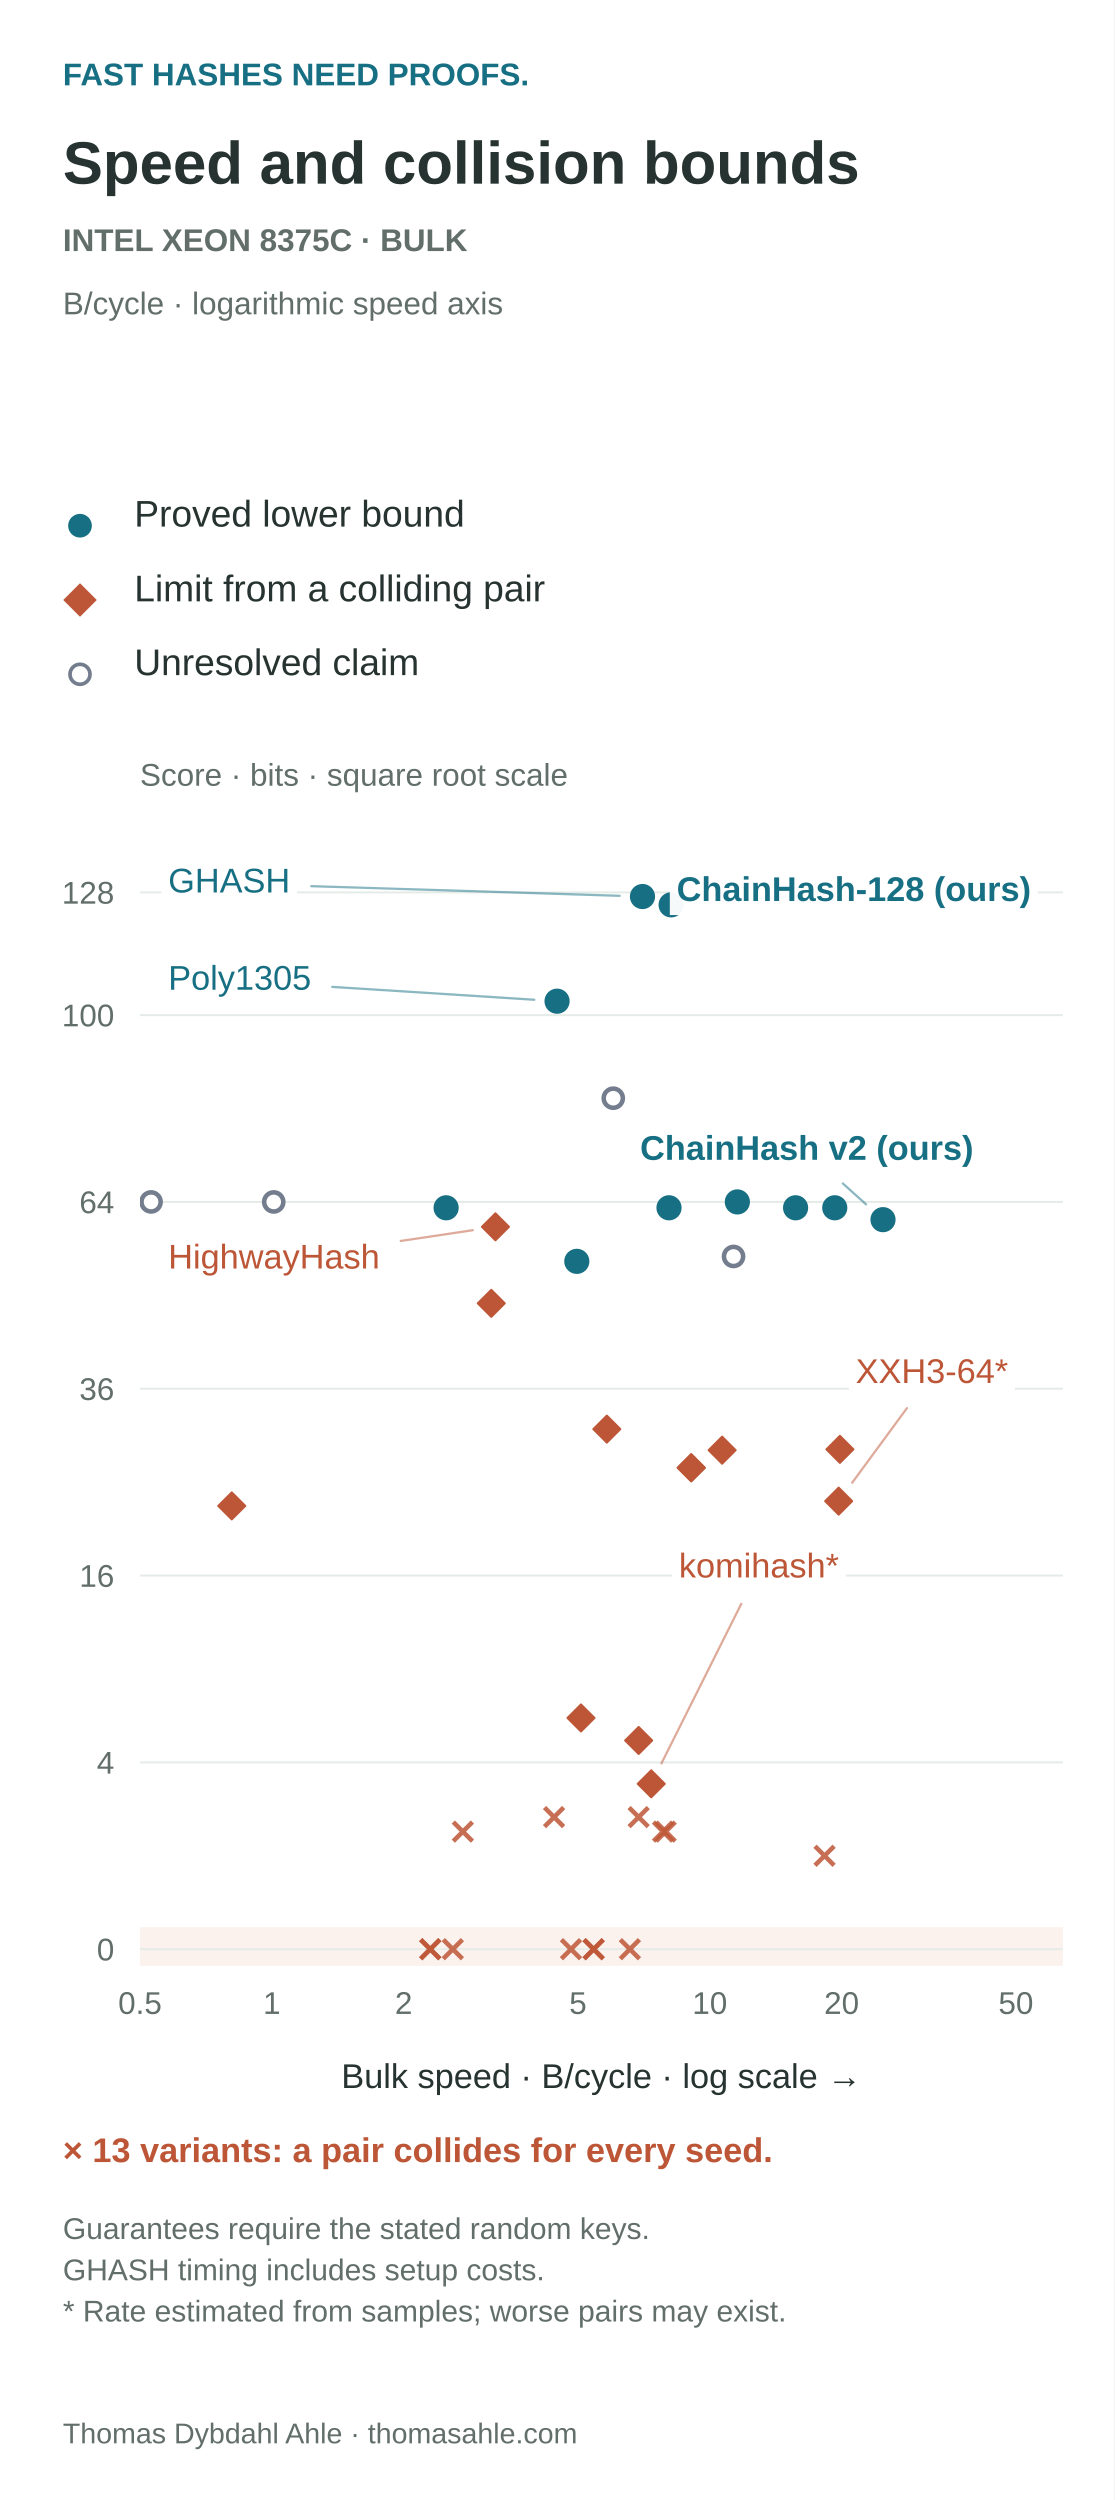
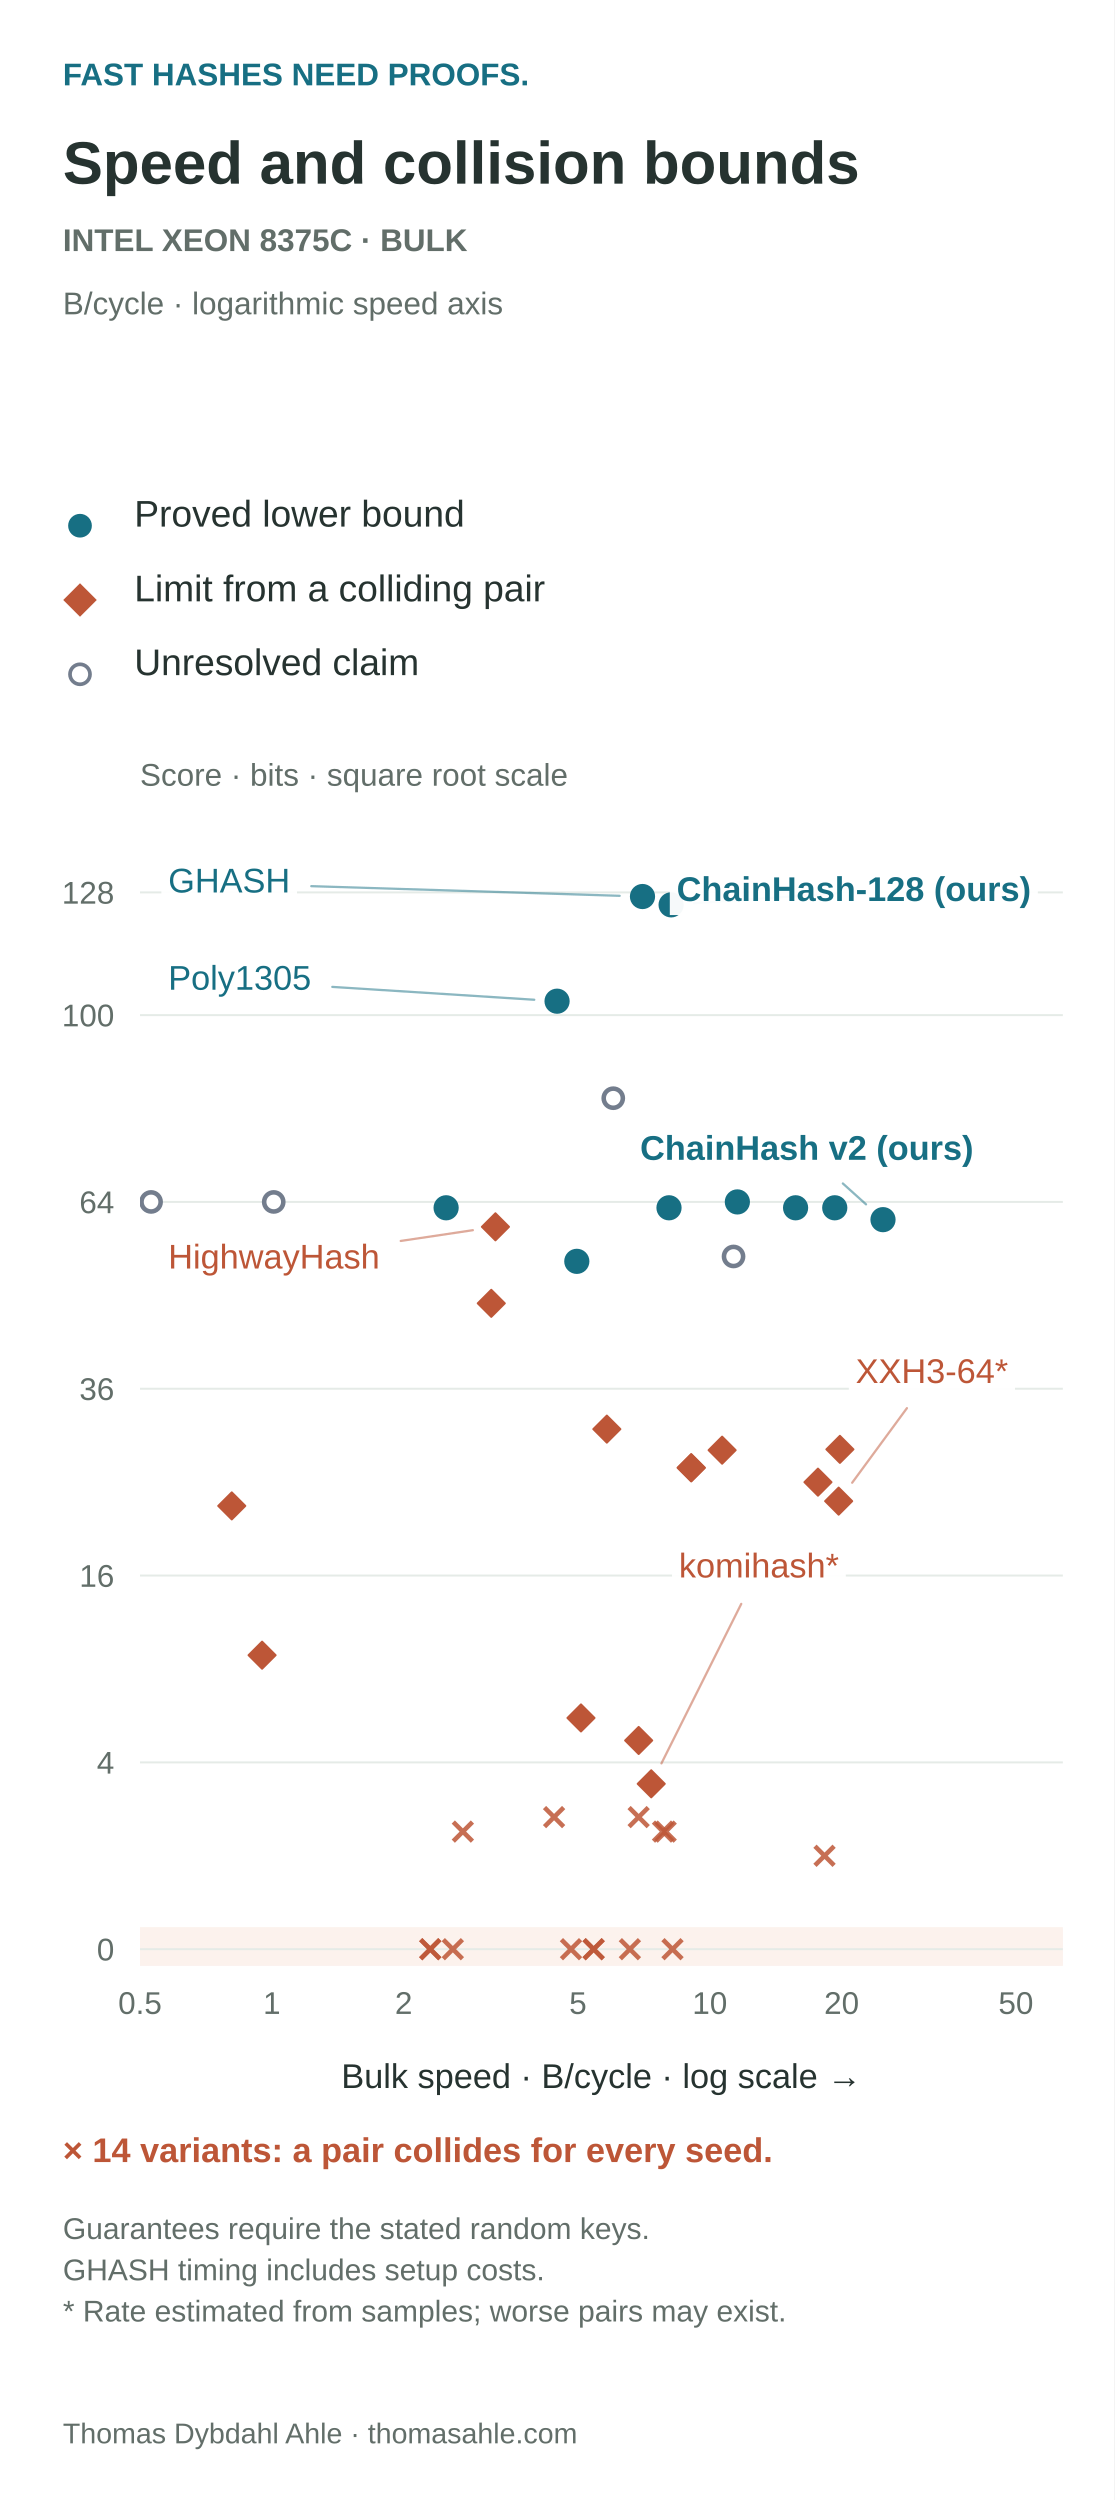
<svg xmlns="http://www.w3.org/2000/svg" xmlns:xlink="http://www.w3.org/1999/xlink" width="390pt" height="875pt" viewBox="0 0 390 875" version="1.1" role="img" aria-label="Fast hashes need proofs: collision bounds versus bulk speed on INTEL XEON 8375C. Square root collision-score scale; logarithmic speed axis.">
  <defs>
    <style type="text/css">*{stroke-linejoin: round; stroke-linecap: butt}</style>
  </defs>
  <g id="figure_1">
    <g id="patch_1">
      <path d="M 0 875  L 390 875  L 390 0  L 0 0  z " style="fill: #ffffff" />
    </g>
    <g id="axes_1">
      <g id="patch_2">
        <path d="M 49 688  L 372 688  L 372 295  L 49 295  z " style="fill: #ffffff" />
      </g>
      <g id="patch_3">
        <path d="M 49 688  L 372 688  L 372 674.996  L 49 674.996  z " clip-path="url(#p1d51c49882)" style="fill: #fcf2ed; stroke: #fcf2ed; stroke-linejoin: miter" />
      </g>
      <g id="matplotlib.axis_1">
        <g id="xtick_1">
          <g id="line2d_1" />
          <g id="text_1">
            <text style="fill: #626e69; font: 11px 'Arial', 'DejaVu Sans', sans-serif; text-anchor: middle" x="49" y="704.874" transform="rotate(-0 49 704.8736)">0.5</text>
          </g>
        </g>
        <g id="xtick_2">
          <g id="line2d_2" />
          <g id="text_2">
            <text style="fill: #626e69; font: 11px 'Arial', 'DejaVu Sans', sans-serif; text-anchor: middle" x="95.143" y="704.874" transform="rotate(-0 95.14286 704.8736)">1</text>
          </g>
        </g>
        <g id="xtick_3">
          <g id="line2d_3" />
          <g id="text_3">
            <text style="fill: #626e69; font: 11px 'Arial', 'DejaVu Sans', sans-serif; text-anchor: middle" x="141.286" y="704.874" transform="rotate(-0 141.2857 704.8736)">2</text>
          </g>
        </g>
        <g id="xtick_4">
          <g id="line2d_4" />
          <g id="text_4">
            <text style="fill: #626e69; font: 11px 'Arial', 'DejaVu Sans', sans-serif; text-anchor: middle" x="202.283" y="704.874" transform="rotate(-0 202.2833 704.8736)">5</text>
          </g>
        </g>
        <g id="xtick_5">
          <g id="line2d_5" />
          <g id="text_5">
            <text style="fill: #626e69; font: 11px 'Arial', 'DejaVu Sans', sans-serif; text-anchor: middle" x="248.426" y="704.874" transform="rotate(-0 248.4261 704.8736)">10</text>
          </g>
        </g>
        <g id="xtick_6">
          <g id="line2d_6" />
          <g id="text_6">
            <text style="fill: #626e69; font: 11px 'Arial', 'DejaVu Sans', sans-serif; text-anchor: middle" x="294.569" y="704.874" transform="rotate(-0 294.569 704.8736)">20</text>
          </g>
        </g>
        <g id="xtick_7">
          <g id="line2d_7" />
          <g id="text_7">
            <text style="fill: #626e69; font: 11px 'Arial', 'DejaVu Sans', sans-serif; text-anchor: middle" x="355.567" y="704.874" transform="rotate(-0 355.5665 704.8736)">50</text>
          </g>
        </g>
        <g id="text_8">
          <text style="fill: #263330; font: 12px 'Arial', 'DejaVu Sans', sans-serif; text-anchor: middle" x="210.5" y="730.795" transform="rotate(-0 210.5 730.7955)">Bulk speed · B/cycle · log scale  →</text>
        </g>
      </g>
      <g id="matplotlib.axis_2">
        <g id="ytick_1">
          <g id="line2d_8">
            <path d="M 49 682.221  L 372 682.221  " clip-path="url(#p1d51c49882)" style="fill: none; stroke: #e5ebe7; stroke-width: 0.7; stroke-linecap: square" />
          </g>
          <g id="line2d_9" />
          <g id="text_9">
            <text style="fill: #626e69; font: 11px 'Arial', 'DejaVu Sans', sans-serif; text-anchor: end" x="40" y="686.157" transform="rotate(-0 40 686.1574)">0</text>
          </g>
        </g>
        <g id="ytick_2">
          <g id="line2d_10">
            <path d="M 49 616.834  L 372 616.834  " clip-path="url(#p1d51c49882)" style="fill: none; stroke: #e5ebe7; stroke-width: 0.7; stroke-linecap: square" />
          </g>
          <g id="line2d_11" />
          <g id="text_10">
            <text style="fill: #626e69; font: 11px 'Arial', 'DejaVu Sans', sans-serif; text-anchor: end" x="40" y="620.771" transform="rotate(-0 40 620.7708)">4</text>
          </g>
        </g>
        <g id="ytick_3">
          <g id="line2d_12">
            <path d="M 49 551.447  L 372 551.447  " clip-path="url(#p1d51c49882)" style="fill: none; stroke: #e5ebe7; stroke-width: 0.7; stroke-linecap: square" />
          </g>
          <g id="line2d_13" />
          <g id="text_11">
            <text style="fill: #626e69; font: 11px 'Arial', 'DejaVu Sans', sans-serif; text-anchor: end" x="40" y="555.384" transform="rotate(-0 40 555.3842)">16</text>
          </g>
        </g>
        <g id="ytick_4">
          <g id="line2d_14">
            <path d="M 49 486.061  L 372 486.061  " clip-path="url(#p1d51c49882)" style="fill: none; stroke: #e5ebe7; stroke-width: 0.7; stroke-linecap: square" />
          </g>
          <g id="line2d_15" />
          <g id="text_12">
            <text style="fill: #626e69; font: 11px 'Arial', 'DejaVu Sans', sans-serif; text-anchor: end" x="40" y="489.998" transform="rotate(-0 40 489.9976)">36</text>
          </g>
        </g>
        <g id="ytick_5">
          <g id="line2d_16">
            <path d="M 49 420.674  L 372 420.674  " clip-path="url(#p1d51c49882)" style="fill: none; stroke: #e5ebe7; stroke-width: 0.7; stroke-linecap: square" />
          </g>
          <g id="line2d_17" />
          <g id="text_13">
            <text style="fill: #626e69; font: 11px 'Arial', 'DejaVu Sans', sans-serif; text-anchor: end" x="40" y="424.611" transform="rotate(-0 40 424.6111)">64</text>
          </g>
        </g>
        <g id="ytick_6">
          <g id="line2d_18">
            <path d="M 49 355.288  L 372 355.288  " clip-path="url(#p1d51c49882)" style="fill: none; stroke: #e5ebe7; stroke-width: 0.7; stroke-linecap: square" />
          </g>
          <g id="line2d_19" />
          <g id="text_14">
            <text style="fill: #626e69; font: 11px 'Arial', 'DejaVu Sans', sans-serif; text-anchor: end" x="40" y="359.224" transform="rotate(-0 40 359.2245)">100</text>
          </g>
        </g>
        <g id="ytick_7">
          <g id="line2d_20">
            <path d="M 49 312.338  L 372 312.338  " clip-path="url(#p1d51c49882)" style="fill: none; stroke: #e5ebe7; stroke-width: 0.7; stroke-linecap: square" />
          </g>
          <g id="line2d_21" />
          <g id="text_15">
            <text style="fill: #626e69; font: 11px 'Arial', 'DejaVu Sans', sans-serif; text-anchor: end" x="40" y="316.275" transform="rotate(-0 40 316.275)">128</text>
          </g>
        </g>
      </g>
      <g id="point-city" data-point-id="city" data-speed="5.43" data-bits="0.0" tabindex="0" role="button" aria-label="CityHash64 v1.1.1: 0 bits bits; 5.43 B/cycle. Inspect result.">
        <defs>
          <path id="mbed47526d4" d="M -3.354 3.354  L 3.354 -3.354  M -3.354 -3.354  L 3.354 3.354  " style="stroke: #bd5637; stroke-opacity: 0.85; stroke-width: 1.6" />
        </defs>
        <g clip-path="url(#p1d51c49882)">
          <use xlink:href="#mbed47526d4" x="207.775" y="682.221" style="fill: #bd5637; fill-opacity: 0.85; stroke: #bd5637; stroke-opacity: 0.85; stroke-width: 1.6" />
        </g>
        <circle cx="207.775" cy="682.221" r="12" fill="transparent" class="point-hit" />
        <circle cx="207.775" cy="682.221" r="10" fill="none" stroke="#263330" stroke-width="1.4" opacity="0" class="point-ring" />
      </g>
      <g id="point-farm" data-point-id="farm" data-speed="5.43" data-bits="0.0" tabindex="0" role="button" aria-label="FarmHash64 NA v1.1: 0 bits bits; 5.43 B/cycle. Inspect result.">
        <g clip-path="url(#p1d51c49882)">
          <use xlink:href="#mbed47526d4" x="207.775" y="682.221" style="fill: #bd5637; fill-opacity: 0.85; stroke: #bd5637; stroke-opacity: 0.85; stroke-width: 1.6" />
        </g>
        <circle cx="207.775" cy="682.221" r="12" fill="transparent" class="point-hit" />
        <circle cx="207.775" cy="682.221" r="10" fill="none" stroke="#263330" stroke-width="1.4" opacity="0" class="point-ring" />
      </g>
      <g id="point-murmur" data-point-id="murmur" data-speed="2.73" data-bits="1.584962500721156" tabindex="0" role="button" aria-label="MurmurHash3 x64_128: at most 1.59 bits (cap) bits; 2.73 B/cycle. Inspect result.">
        <g clip-path="url(#p1d51c49882)">
          <use xlink:href="#mbed47526d4" x="161.999" y="641.061" style="fill: #bd5637; fill-opacity: 0.85; stroke: #bd5637; stroke-opacity: 0.85; stroke-width: 1.6" />
        </g>
        <circle cx="161.999" cy="641.061" r="12" fill="transparent" class="point-hit" />
        <circle cx="161.999" cy="641.061" r="10" fill="none" stroke="#263330" stroke-width="1.4" opacity="0" class="point-ring" />
      </g>
      <g id="point-mx3" data-point-id="mx3" data-speed="4.82" data-bits="0.0" tabindex="0" role="button" aria-label="mx3 v3: 0 bits bits; 4.82 B/cycle. Inspect result.">
        <g clip-path="url(#p1d51c49882)">
          <use xlink:href="#mbed47526d4" x="199.843" y="682.221" style="fill: #bd5637; fill-opacity: 0.85; stroke: #bd5637; stroke-opacity: 0.85; stroke-width: 1.6" />
        </g>
        <circle cx="199.843" cy="682.221" r="12" fill="transparent" class="point-hit" />
        <circle cx="199.843" cy="682.221" r="10" fill="none" stroke="#263330" stroke-width="1.4" opacity="0" class="point-ring" />
      </g>
      <g id="point-fasthash-64" data-point-id="fasthash-64" data-speed="2.3" data-bits="0.0" tabindex="0" role="button" aria-label="fasthash-64: 0 bits bits; 2.3 B/cycle. Inspect result.">
        <g clip-path="url(#p1d51c49882)">
          <use xlink:href="#mbed47526d4" x="150.59" y="682.221" style="fill: #bd5637; fill-opacity: 0.85; stroke: #bd5637; stroke-opacity: 0.85; stroke-width: 1.6" />
        </g>
        <circle cx="150.59" cy="682.221" r="12" fill="transparent" class="point-hit" />
        <circle cx="150.59" cy="682.221" r="10" fill="none" stroke="#263330" stroke-width="1.4" opacity="0" class="point-ring" />
      </g>
      <g id="point-fasthash-32" data-point-id="fasthash-32" data-speed="2.3" data-bits="0.0" tabindex="0" role="button" aria-label="fasthash-32: 0 bits bits; 2.3 B/cycle. Inspect result.">
        <g clip-path="url(#p1d51c49882)">
          <use xlink:href="#mbed47526d4" x="150.59" y="682.221" style="fill: #bd5637; fill-opacity: 0.85; stroke: #bd5637; stroke-opacity: 0.85; stroke-width: 1.6" />
        </g>
        <circle cx="150.59" cy="682.221" r="12" fill="transparent" class="point-hit" />
        <circle cx="150.59" cy="682.221" r="10" fill="none" stroke="#263330" stroke-width="1.4" opacity="0" class="point-ring" />
      </g>
      <g id="point-muse" data-point-id="muse" data-speed="7.82" data-bits="1.584962500721156" tabindex="0" role="button" aria-label="MuseAir v0.3 (SMHasher3); current v2 untested: at most 1.59 bits (cap); version-bound to v0.3 bits; 7.82 B/cycle. Inspect result.">
        <g clip-path="url(#p1d51c49882)">
          <use xlink:href="#mbed47526d4" x="232.056" y="641.061" style="fill: #bd5637; fill-opacity: 0.85; stroke: #bd5637; stroke-opacity: 0.85; stroke-width: 1.6" />
        </g>
        <circle cx="232.056" cy="641.061" r="12" fill="transparent" class="point-hit" />
        <circle cx="232.056" cy="641.061" r="10" fill="none" stroke="#263330" stroke-width="1.4" opacity="0" class="point-ring" />
      </g>
      <g id="point-komi" data-point-id="komi" data-speed="7.35" data-bits="3.13512916189466" tabindex="0" role="button" aria-label="komihash v5.27 / v5.34: at most 3.14 bits (cap; sampled) bits; 7.35 B/cycle. Inspect result.">
        <defs>
          <path id="ma47640ded7" d="M -0 4.743  L 4.743 0  L 0 -4.743  L -4.743 -0  z " style="stroke: #bd5637; stroke-width: 0.7" />
        </defs>
        <g clip-path="url(#p1d51c49882)">
          <use xlink:href="#ma47640ded7" x="227.93" y="624.333" style="fill: #bd5637; stroke: #bd5637; stroke-width: 0.7" />
        </g>
        <circle cx="227.93" cy="624.333" r="12" fill="transparent" class="point-hit" />
        <circle cx="227.93" cy="624.333" r="10" fill="none" stroke="#263330" stroke-width="1.4" opacity="0" class="point-ring" />
      </g>
      <g id="point-t1ha" data-point-id="t1ha" data-speed="5.82" data-bits="31.0" tabindex="0" role="button" aria-label="t1ha2_atonce-64 v2.1.4: at most 31 bits (cap; sampled) bits; 5.82 B/cycle. Inspect result.">
        <g clip-path="url(#p1d51c49882)">
          <use xlink:href="#ma47640ded7" x="212.393" y="500.192" style="fill: #bd5637; stroke: #bd5637; stroke-width: 0.7" />
        </g>
        <circle cx="212.393" cy="500.192" r="12" fill="transparent" class="point-hit" />
        <circle cx="212.393" cy="500.192" r="10" fill="none" stroke="#263330" stroke-width="1.4" opacity="0" class="point-ring" />
      </g>
      <g id="point-a5" data-point-id="a5" data-speed="3.17" data-bits="47.80910046980944" tabindex="0" role="button" aria-label="a5hash v5.21, 64-bit: at most 47.81 bits (cap) bits; 3.17 B/cycle. Inspect result.">
        <g clip-path="url(#p1d51c49882)">
          <use xlink:href="#ma47640ded7" x="171.947" y="456.166" style="fill: #bd5637; stroke: #bd5637; stroke-width: 0.7" />
        </g>
        <circle cx="171.947" cy="456.166" r="12" fill="transparent" class="point-hit" />
        <circle cx="171.947" cy="456.166" r="10" fill="none" stroke="#263330" stroke-width="1.4" opacity="0" class="point-ring" />
      </g>
      <g id="point-a5wide" data-point-id="a5wide" data-speed="7.93" data-bits="1.584962500721156" tabindex="0" role="button" aria-label="a5hash v5.21, 128-bit: at most 1.59 bits (cap) bits; 7.93 B/cycle. Inspect result.">
        <g clip-path="url(#p1d51c49882)">
          <use xlink:href="#mbed47526d4" x="232.986" y="641.061" style="fill: #bd5637; fill-opacity: 0.85; stroke: #bd5637; stroke-opacity: 0.85; stroke-width: 1.6" />
        </g>
        <circle cx="232.986" cy="641.061" r="12" fill="transparent" class="point-hit" />
        <circle cx="232.986" cy="641.061" r="10" fill="none" stroke="#263330" stroke-width="1.4" opacity="0" class="point-ring" />
      </g>
      <g id="point-rapid3" data-point-id="rapid3" data-speed="10.67" data-bits="28.540568381362704" tabindex="0" role="button" aria-label="rapidhash v3: at most 28.5 bits (cap; sampled); 95% Poisson interval [27.7, 29.5] bits; 10.67 B/cycle. Inspect result.">
        <g clip-path="url(#p1d51c49882)">
          <use xlink:href="#ma47640ded7" x="252.743" y="507.562" style="fill: #bd5637; stroke: #bd5637; stroke-width: 0.7" />
        </g>
        <circle cx="252.743" cy="507.562" r="12" fill="transparent" class="point-hit" />
        <circle cx="252.743" cy="507.562" r="10" fill="none" stroke="#263330" stroke-width="1.4" opacity="0" class="point-ring" />
      </g>
      <g id="point-foldhash-fast" data-point-id="foldhash-fast" data-speed="9.07" data-bits="26.57111644798981" tabindex="0" role="button" aria-label="foldhash-fast 0.2.0: at most 26.5711 bits (cap; sampled); 95% Poisson [26.5173, 26.6255] bits; 9.07 B/cycle. Inspect result.">
        <g clip-path="url(#p1d51c49882)">
          <use xlink:href="#ma47640ded7" x="241.928" y="513.696" style="fill: #bd5637; stroke: #bd5637; stroke-width: 0.7" />
        </g>
        <circle cx="241.928" cy="513.696" r="12" fill="transparent" class="point-hit" />
        <circle cx="241.928" cy="513.696" r="10" fill="none" stroke="#263330" stroke-width="1.4" opacity="0" class="point-ring" />
      </g>
      <g id="point-foldhash-quality" data-point-id="foldhash-quality" data-speed="9.07" data-bits="26.557056504151273" tabindex="0" role="button" aria-label="foldhash-quality 0.2.0: at most 26.5571 bits (cap; sampled); 95% Poisson [26.4499, 26.6663] bits; 9.07 B/cycle. Inspect result.">
        <g clip-path="url(#p1d51c49882)">
          <use xlink:href="#ma47640ded7" x="241.928" y="513.74" style="fill: #bd5637; stroke: #bd5637; stroke-width: 0.7" />
        </g>
        <circle cx="241.928" cy="513.74" r="12" fill="transparent" class="point-hit" />
        <circle cx="241.928" cy="513.74" r="10" fill="none" stroke="#263330" stroke-width="1.4" opacity="0" class="point-ring" />
      </g>
      <g id="point-mum" data-point-id="mum" data-speed="6.57" data-bits="0.0" tabindex="0" role="button" aria-label="MUM v3: 0 bits bits; 6.57 B/cycle. Inspect result.">
        <g clip-path="url(#p1d51c49882)">
          <use xlink:href="#mbed47526d4" x="220.462" y="682.221" style="fill: #bd5637; fill-opacity: 0.85; stroke: #bd5637; stroke-opacity: 0.85; stroke-width: 1.6" />
        </g>
        <circle cx="220.462" cy="682.221" r="12" fill="transparent" class="point-hit" />
        <circle cx="220.462" cy="682.221" r="10" fill="none" stroke="#263330" stroke-width="1.4" opacity="0" class="point-ring" />
      </g>
      <g id="point-mir" data-point-id="mir" data-speed="2.59" data-bits="0.0" tabindex="0" role="button" aria-label="mir.exact / mir.inexact: 0 bits bits; 2.59 B/cycle. Inspect result.">
        <g clip-path="url(#p1d51c49882)">
          <use xlink:href="#mbed47526d4" x="158.495" y="682.221" style="fill: #bd5637; fill-opacity: 0.85; stroke: #bd5637; stroke-opacity: 0.85; stroke-width: 1.6" />
        </g>
        <circle cx="158.495" cy="682.221" r="12" fill="transparent" class="point-hit" />
        <circle cx="158.495" cy="682.221" r="10" fill="none" stroke="#263330" stroke-width="1.4" opacity="0" class="point-ring" />
      </g>
      <g id="point-xxh3-64" data-point-id="xxh3-64" data-speed="19.69" data-bits="23.008478153924305" tabindex="0" role="button" aria-label="XXH3-64 0.8.3: at most 23.01 bits (cap; 95% interval 22.919839043866432–23.098503065606845) bits; 19.69 B/cycle. Inspect result.">
        <g clip-path="url(#p1d51c49882)">
          <use xlink:href="#ma47640ded7" x="293.529" y="525.4" style="fill: #bd5637; stroke: #bd5637; stroke-width: 0.7" />
        </g>
        <circle cx="293.529" cy="525.4" r="12" fill="transparent" class="point-hit" />
        <circle cx="293.529" cy="525.4" r="10" fill="none" stroke="#263330" stroke-width="1.4" opacity="0" class="point-ring" />
      </g>
      <g id="point-xxh3-128" data-point-id="xxh3-128" data-speed="19.82" data-bits="28.634" tabindex="0" role="button" aria-label="XXH3-128 0.8.3: at most 28.6 bits (cap; sampled); 95% Poisson interval [28.4, 28.9] bits; 19.82 B/cycle. Inspect result.">
        <g clip-path="url(#p1d51c49882)">
          <use xlink:href="#ma47640ded7" x="293.967" y="507.276" style="fill: #bd5637; stroke: #bd5637; stroke-width: 0.7" />
        </g>
        <circle cx="293.967" cy="507.276" r="12" fill="transparent" class="point-hit" />
        <circle cx="293.967" cy="507.276" r="10" fill="none" stroke="#263330" stroke-width="1.4" opacity="0" class="point-ring" />
      </g>
      <g id="point-highway" data-point-id="highway" data-speed="3.24" data-bits="59.8075787461754" tabindex="0" role="button" aria-label="HighwayHash-64, frozen: at most 59.81 bits (cap) bits; 3.24 B/cycle. Inspect result.">
        <g clip-path="url(#p1d51c49882)">
          <use xlink:href="#ma47640ded7" x="173.401" y="429.386" style="fill: #bd5637; stroke: #bd5637; stroke-width: 0.7" />
        </g>
        <circle cx="173.401" cy="429.386" r="12" fill="transparent" class="point-hit" />
        <circle cx="173.401" cy="429.386" r="10" fill="none" stroke="#263330" stroke-width="1.4" opacity="0" class="point-ring" />
      </g>
      <g id="point-spooky" data-point-id="spooky" data-speed="5.08" data-bits="6.129270753827899" tabindex="0" role="button" aria-label="SpookyHash V2-64: at most 6.13 bits (cap; sampled) bits; 5.08 B/cycle. Inspect result.">
        <g clip-path="url(#p1d51c49882)">
          <use xlink:href="#ma47640ded7" x="203.34" y="601.281" style="fill: #bd5637; stroke: #bd5637; stroke-width: 0.7" />
        </g>
        <circle cx="203.34" cy="601.281" r="12" fill="transparent" class="point-hit" />
        <circle cx="203.34" cy="601.281" r="10" fill="none" stroke="#263330" stroke-width="1.4" opacity="0" class="point-ring" />
      </g>
      <g id="point-pengyhash" data-point-id="pengyhash" data-speed="4.41" data-bits="2.0" tabindex="0" role="button" aria-label="pengyhash v0.3: at most 2 bits (cap) bits; 4.41 B/cycle. Inspect result.">
        <g clip-path="url(#p1d51c49882)">
          <use xlink:href="#mbed47526d4" x="193.925" y="635.985" style="fill: #bd5637; fill-opacity: 0.85; stroke: #bd5637; stroke-opacity: 0.85; stroke-width: 1.6" />
        </g>
        <circle cx="193.925" cy="635.985" r="12" fill="transparent" class="point-hit" />
        <circle cx="193.925" cy="635.985" r="10" fill="none" stroke="#263330" stroke-width="1.4" opacity="0" class="point-ring" />
      </g>
      <g id="point-nmhash32" data-point-id="nmhash32" data-speed="6.88" data-bits="4.993026634712533" tabindex="0" role="button" aria-label="nmhash32 v2: at most 4.994 bits (cap) bits; 6.88 B/cycle. Inspect result.">
        <g clip-path="url(#p1d51c49882)">
          <use xlink:href="#ma47640ded7" x="223.531" y="609.167" style="fill: #bd5637; stroke: #bd5637; stroke-width: 0.7" />
        </g>
        <circle cx="223.531" cy="609.167" r="12" fill="transparent" class="point-hit" />
        <circle cx="223.531" cy="609.167" r="10" fill="none" stroke="#263330" stroke-width="1.4" opacity="0" class="point-ring" />
      </g>
      <g id="point-nmhash32x" data-point-id="nmhash32x" data-speed="6.88" data-bits="2.0" tabindex="0" role="button" aria-label="nmhash32x v2: at most 2 bits (cap) bits; 6.88 B/cycle. Inspect result.">
        <g clip-path="url(#p1d51c49882)">
          <use xlink:href="#mbed47526d4" x="223.531" y="635.985" style="fill: #bd5637; fill-opacity: 0.85; stroke: #bd5637; stroke-opacity: 0.85; stroke-width: 1.6" />
        </g>
        <circle cx="223.531" cy="635.985" r="12" fill="transparent" class="point-hit" />
        <circle cx="223.531" cy="635.985" r="10" fill="none" stroke="#263330" stroke-width="1.4" opacity="0" class="point-ring" />
      </g>
      <g id="point-gx" data-point-id="gx" data-speed="18.28" data-bits="1.0" tabindex="0" role="button" aria-label="gxhash-64 v3.5.0: at most 1 bits (cap) bits; 18.28 B/cycle. Inspect result.">
        <g clip-path="url(#p1d51c49882)">
          <use xlink:href="#mbed47526d4" x="288.583" y="649.527" style="fill: #bd5637; fill-opacity: 0.85; stroke: #bd5637; stroke-opacity: 0.85; stroke-width: 1.6" />
        </g>
        <circle cx="288.583" cy="649.527" r="12" fill="transparent" class="point-hit" />
        <circle cx="288.583" cy="649.527" r="10" fill="none" stroke="#263330" stroke-width="1.4" opacity="0" class="point-ring" />
      </g>
      <g id="point-ahash" data-point-id="ahash" data-speed="0.81" data-bits="22.5222" tabindex="0" role="button" aria-label="aHash 0.8.12, AES path: at most 22.52 bits (cap; sampled); 95% ≈ ±0.02 bits bits; 0.81 B/cycle. Inspect result.">
        <g clip-path="url(#p1d51c49882)">
          <use xlink:href="#ma47640ded7" x="81.115" y="527.066" style="fill: #bd5637; stroke: #bd5637; stroke-width: 0.7" />
        </g>
        <circle cx="81.115" cy="527.066" r="12" fill="transparent" class="point-hit" />
        <circle cx="81.115" cy="527.066" r="10" fill="none" stroke="#263330" stroke-width="1.4" opacity="0" class="point-ring" />
      </g>
      <g id="point-siphash-1-3" data-point-id="siphash-1-3" data-speed="1.01" data-bits="64" tabindex="0" role="button" aria-label="SipHash-1-3: 64 bits · cryptographic assumption; best known attack far below 2^-64 (see records/siphash/) bits; 1.01 B/cycle. Inspect result.">
        <defs>
          <path id="m716f67a578" d="M 0 3.354  C 0.89 3.354 1.743 3.001 2.372 2.372  C 3.001 1.743 3.354 0.89 3.354 0  C 3.354 -0.89 3.001 -1.743 2.372 -2.372  C 1.743 -3.001 0.89 -3.354 0 -3.354  C -0.89 -3.354 -1.743 -3.001 -2.372 -2.372  C -3.001 -1.743 -3.354 -0.89 -3.354 0  C -3.354 0.89 -3.001 1.743 -2.372 2.372  C -1.743 3.001 -0.89 3.354 0 3.354  z " style="stroke: #737d8d; stroke-width: 1.6" />
        </defs>
        <g clip-path="url(#p1d51c49882)">
          <use xlink:href="#m716f67a578" x="95.805" y="420.674" style="fill: #ffffff; stroke: #737d8d; stroke-width: 1.6" />
        </g>
        <circle cx="95.805" cy="420.674" r="12" fill="transparent" class="point-hit" />
        <circle cx="95.805" cy="420.674" r="10" fill="none" stroke="#263330" stroke-width="1.4" opacity="0" class="point-ring" />
      </g>
      <g id="point-siphash-2-4" data-point-id="siphash-2-4" data-speed="0.53" data-bits="64" tabindex="0" role="button" aria-label="SipHash-2-4: 64 bits · cryptographic assumption; best known attack far below 2^-64 (see records/siphash/) bits; 0.53 B/cycle. Inspect result.">
        <g clip-path="url(#p1d51c49882)">
          <use xlink:href="#m716f67a578" x="52.879" y="420.674" style="fill: #ffffff; stroke: #737d8d; stroke-width: 1.6" />
        </g>
        <circle cx="52.879" cy="420.674" r="12" fill="transparent" class="point-hit" />
        <circle cx="52.879" cy="420.674" r="10" fill="none" stroke="#263330" stroke-width="1.4" opacity="0" class="point-ring" />
      </g>
+       <g id="point-go-maphash" data-point-id="go-maphash" data-speed="17.66" data-bits="25.0" tabindex="0" role="button" aria-label="Go runtime map hash / hash/maphash (go1.27.1, amd64 AES path): at most 25.0 bits (cap; analytic trail 2^-24, measured 2^-23.96); 95% Poisson on the verifier sample [24.61, 25.33] bits; 17.66 B/cycle. Inspect result.">
+         <g clip-path="url(#p1d51c49882)">
+           <use xlink:href="#ma47640ded7" x="286.286" y="518.754" style="fill: #bd5637; stroke: #bd5637; stroke-width: 0.7" />
+         </g>
+         <circle cx="286.286" cy="518.754" r="12" fill="transparent" class="point-hit" />
+         <circle cx="286.286" cy="518.754" r="10" fill="none" stroke="#263330" stroke-width="1.4" opacity="0" class="point-ring" />
+       </g>
+       <g id="point-abseil-hash" data-point-id="abseil-hash" data-speed="8.22" data-bits="0.0" tabindex="0" role="button" aria-label="absl::Hash (abseil-cpp 20260817.0 / HEAD 73d2688): 0 bits (key-free pair at L = 1) bits; 8.22 B/cycle. Inspect result.">
+         <g clip-path="url(#p1d51c49882)">
+           <use xlink:href="#mbed47526d4" x="235.377" y="682.221" style="fill: #bd5637; fill-opacity: 0.85; stroke: #bd5637; stroke-opacity: 0.85; stroke-width: 1.6" />
+         </g>
+         <circle cx="235.377" cy="682.221" r="12" fill="transparent" class="point-hit" />
+         <circle cx="235.377" cy="682.221" r="10" fill="none" stroke="#263330" stroke-width="1.4" opacity="0" class="point-ring" />
+       </g>
+       <g id="point-dotnet-marvin" data-point-id="dotnet-marvin" data-speed="0.95" data-bits="9.907221893728378" tabindex="0" role="button" aria-label="Marvin32 (.NET 10 string.GetHashCode): at most 9.91 bits (sampled cap); 95% Poisson interval [9.9063, 9.9082] bits; 0.95 B/cycle. Inspect result.">
+         <g clip-path="url(#p1d51c49882)">
+           <use xlink:href="#ma47640ded7" x="91.728" y="579.316" style="fill: #bd5637; stroke: #bd5637; stroke-width: 0.7" />
+         </g>
+         <circle cx="91.728" cy="579.316" r="12" fill="transparent" class="point-hit" />
+         <circle cx="91.728" cy="579.316" r="10" fill="none" stroke="#263330" stroke-width="1.4" opacity="0" class="point-ring" />
+       </g>
      <g id="point-polymur" data-point-id="polymur" data-speed="4.97" data-bits="54.22679349755191" tabindex="0" role="button" aria-label="PolymurHash 2.0: ≥ 54.2267 bits (proved) bits; 4.97 B/cycle. Inspect result.">
        <defs>
          <path id="m587f84937d" d="M 0 4.062  C 1.077 4.062 2.111 3.634 2.872 2.872  C 3.634 2.111 4.062 1.077 4.062 0  C 4.062 -1.077 3.634 -2.111 2.872 -2.872  C 2.111 -3.634 1.077 -4.062 0 -4.062  C -1.077 -4.062 -2.111 -3.634 -2.872 -2.872  C -3.634 -2.111 -4.062 -1.077 -4.062 0  C -4.062 1.077 -3.634 2.111 -2.872 2.872  C -2.111 3.634 -1.077 4.062 0 4.062  z " style="stroke: #176f83; stroke-width: 0.7" />
        </defs>
        <g clip-path="url(#p1d51c49882)">
          <use xlink:href="#m587f84937d" x="201.883" y="441.471" style="fill: #176f83; stroke: #176f83; stroke-width: 0.7" />
        </g>
        <circle cx="201.883" cy="441.471" r="12" fill="transparent" class="point-hit" />
        <circle cx="201.883" cy="441.471" r="10" fill="none" stroke="#263330" stroke-width="1.4" opacity="0" class="point-ring" />
      </g>
      <g id="point-poly1305" data-point-id="poly1305" data-speed="4.48" data-bits="103" tabindex="0" role="button" aria-label="Poly1305: ≥ 103 bits (proved) bits; 4.48 B/cycle. Inspect result.">
        <g clip-path="url(#p1d51c49882)">
          <use xlink:href="#m587f84937d" x="194.973" y="350.42" style="fill: #176f83; stroke: #176f83; stroke-width: 0.7" />
        </g>
        <circle cx="194.973" cy="350.42" r="12" fill="transparent" class="point-hit" />
        <circle cx="194.973" cy="350.42" r="10" fill="none" stroke="#263330" stroke-width="1.4" opacity="0" class="point-ring" />
      </g>
      <g id="point-ghash" data-point-id="ghash" data-speed="7.02" data-bits="127" tabindex="0" role="button" aria-label="GHASH: ≥ 127 bits (proved) bits; 7.02 B/cycle. Inspect result.">
        <g clip-path="url(#p1d51c49882)">
          <use xlink:href="#m587f84937d" x="224.872" y="313.786" style="fill: #176f83; stroke: #176f83; stroke-width: 0.7" />
        </g>
        <circle cx="224.872" cy="313.786" r="12" fill="transparent" class="point-hit" />
        <circle cx="224.872" cy="313.786" r="10" fill="none" stroke="#263330" stroke-width="1.4" opacity="0" class="point-ring" />
      </g>
      <g id="point-halftimehash-64" data-point-id="halftimehash-64" data-speed="2.5" data-bits="63" tabindex="0" role="button" aria-label="HalftimeHash 64: ≥ 63 bits (proved) bits; 2.5 B/cycle. Inspect result.">
        <g clip-path="url(#p1d51c49882)">
          <use xlink:href="#m587f84937d" x="156.14" y="422.726" style="fill: #176f83; stroke: #176f83; stroke-width: 0.7" />
        </g>
        <circle cx="156.14" cy="422.726" r="12" fill="transparent" class="point-hit" />
        <circle cx="156.14" cy="422.726" r="10" fill="none" stroke="#263330" stroke-width="1.4" opacity="0" class="point-ring" />
      </g>
      <g id="point-halftimehash-128" data-point-id="halftimehash-128" data-speed="8.07" data-bits="63" tabindex="0" role="button" aria-label="HalftimeHash 128: ≥ 63 bits (proved) bits; 8.07 B/cycle. Inspect result.">
        <g clip-path="url(#p1d51c49882)">
          <use xlink:href="#m587f84937d" x="234.151" y="422.726" style="fill: #176f83; stroke: #176f83; stroke-width: 0.7" />
        </g>
        <circle cx="234.151" cy="422.726" r="12" fill="transparent" class="point-hit" />
        <circle cx="234.151" cy="422.726" r="10" fill="none" stroke="#263330" stroke-width="1.4" opacity="0" class="point-ring" />
      </g>
      <g id="point-halftimehash-256" data-point-id="halftimehash-256" data-speed="15.7" data-bits="63" tabindex="0" role="button" aria-label="HalftimeHash 256: ≥ 63 bits (proved) bits; 15.7 B/cycle. Inspect result.">
        <g clip-path="url(#p1d51c49882)">
          <use xlink:href="#m587f84937d" x="278.454" y="422.726" style="fill: #176f83; stroke: #176f83; stroke-width: 0.7" />
        </g>
        <circle cx="278.454" cy="422.726" r="12" fill="transparent" class="point-hit" />
        <circle cx="278.454" cy="422.726" r="10" fill="none" stroke="#263330" stroke-width="1.4" opacity="0" class="point-ring" />
      </g>
      <g id="point-halftimehash-512" data-point-id="halftimehash-512" data-speed="19.29" data-bits="63" tabindex="0" role="button" aria-label="HalftimeHash 512: ≥ 63 bits (proved) bits; 19.29 B/cycle. Inspect result.">
        <g clip-path="url(#p1d51c49882)">
          <use xlink:href="#m587f84937d" x="292.163" y="422.726" style="fill: #176f83; stroke: #176f83; stroke-width: 0.7" />
        </g>
        <circle cx="292.163" cy="422.726" r="12" fill="transparent" class="point-hit" />
        <circle cx="292.163" cy="422.726" r="10" fill="none" stroke="#263330" stroke-width="1.4" opacity="0" class="point-ring" />
      </g>
      <g id="point-umash" data-point-id="umash" data-speed="11.33" data-bits="55" tabindex="0" role="button" aria-label="UMASH-64: 55 (claimed) bits; 11.33 B/cycle. Inspect result.">
        <g clip-path="url(#p1d51c49882)">
          <use xlink:href="#m716f67a578" x="256.739" y="439.761" style="fill: #ffffff; stroke: #737d8d; stroke-width: 1.6" />
        </g>
        <circle cx="256.739" cy="439.761" r="12" fill="transparent" class="point-hit" />
        <circle cx="256.739" cy="439.761" r="10" fill="none" stroke="#263330" stroke-width="1.4" opacity="0" class="point-ring" />
      </g>
      <g id="point-umash128" data-point-id="umash128" data-speed="6.02" data-bits="83" tabindex="0" role="button" aria-label="UMASH-128 fingerprint: 83 (claimed) bits; 6.02 B/cycle. Inspect result.">
        <g clip-path="url(#p1d51c49882)">
          <use xlink:href="#m716f67a578" x="214.642" y="384.371" style="fill: #ffffff; stroke: #737d8d; stroke-width: 1.6" />
        </g>
        <circle cx="214.642" cy="384.371" r="12" fill="transparent" class="point-hit" />
        <circle cx="214.642" cy="384.371" r="10" fill="none" stroke="#263330" stroke-width="1.4" opacity="0" class="point-ring" />
      </g>
      <g id="point-clhash" data-point-id="clhash" data-speed="11.56" data-bits="64" tabindex="0" role="button" aria-label="CLHASH: ≥ 64 bits (proved) bits; 11.56 B/cycle. Inspect result.">
        <g clip-path="url(#p1d51c49882)">
          <use xlink:href="#m587f84937d" x="258.076" y="420.674" style="fill: #176f83; stroke: #176f83; stroke-width: 0.7" />
        </g>
        <circle cx="258.076" cy="420.674" r="12" fill="transparent" class="point-hit" />
        <circle cx="258.076" cy="420.674" r="10" fill="none" stroke="#263330" stroke-width="1.4" opacity="0" class="point-ring" />
      </g>
      <g id="point-chain-v2" data-point-id="chain-v2" data-speed="24.86" data-bits="61" tabindex="0" role="button" aria-label="ChainHash v2 (ours), 1 KB blocks: ≥ 61 bits · model A bits; 24.86 B/cycle. Inspect result.">
        <g clip-path="url(#p1d51c49882)">
          <use xlink:href="#m587f84937d" x="309.05" y="426.878" style="fill: #176f83; stroke: #176f83; stroke-width: 0.7" />
        </g>
        <circle cx="309.05" cy="426.878" r="12" fill="transparent" class="point-hit" />
        <circle cx="309.05" cy="426.878" r="10" fill="none" stroke="#263330" stroke-width="1.4" opacity="0" class="point-ring" />
      </g>
      <g id="point-chain128" data-point-id="chain128" data-speed="8.16" data-bits="125" tabindex="0" role="button" aria-label="ChainHash-128 (ours), 512 B blocks: ≥ 125 bits · model A bits; 8.16 B/cycle. Inspect result.">
        <g clip-path="url(#p1d51c49882)">
          <use xlink:href="#m587f84937d" x="234.89" y="316.698" style="fill: #176f83; stroke: #176f83; stroke-width: 0.7" />
        </g>
        <circle cx="234.89" cy="316.698" r="12" fill="transparent" class="point-hit" />
        <circle cx="234.89" cy="316.698" r="10" fill="none" stroke="#263330" stroke-width="1.4" opacity="0" class="point-ring" />
      </g>
      <g id="leader-ghash" data-leader-for="ghash">
        <path d="M 108.955 310.156  Q 162.914 311.846 216.874 313.535  " style="fill: none; opacity: 0.5; stroke: #176f83; stroke-width: 0.8; stroke-linecap: round" />
      </g>
      <g id="label-ghash" data-label-for="ghash" data-label-key="ghash">
        <g id="patch_4">
          <path d="M 56.48 317.143  L 103.955 317.143  L 103.955 301.368  L 56.48 301.368  z " style="fill: #ffffff; opacity: 0.96" />
        </g>
        <text style="fill: #176f83; font: 12px 'Arial', 'DejaVu Sans', sans-serif; text-anchor: start" x="58.88" y="312.358" transform="rotate(-0 58.88033 312.3578)">GHASH</text>
      </g>
      <g id="leader-poly1305" data-leader-for="poly1305">
        <path d="M 116.309 345.413  Q 151.649 347.663 186.988 349.912  " style="fill: none; opacity: 0.5; stroke: #176f83; stroke-width: 0.8; stroke-linecap: round" />
      </g>
      <g id="label-poly1305" data-label-for="poly1305" data-label-key="poly1305">
        <g id="patch_5">
          <path d="M 56.48 351.326  L 111.317 351.326  L 111.317 335.375  L 56.48 335.375  z " style="fill: #ffffff; opacity: 0.96" />
        </g>
        <text style="fill: #176f83; font: 12px 'Arial', 'DejaVu Sans', sans-serif; text-anchor: start" x="58.88" y="346.4" transform="rotate(-0 58.88033 346.4004)">Poly1305</text>
      </g>
      <g id="leader-highway" data-leader-for="highway">
        <path d="M 140.257 434.331  Q 152.874 432.448 165.491 430.566  " style="fill: none; opacity: 0.5; stroke: #bd5637; stroke-width: 0.8; stroke-linecap: round" />
      </g>
      <g id="label-highway" data-label-for="highway" data-label-key="highway">
        <g id="patch_6">
          <path d="M 56.48 448.907  L 135.311 448.907  L 135.311 432.992  L 56.48 432.992  z " style="fill: #ffffff; opacity: 0.96" />
        </g>
        <text style="fill: #bd5637; font: 12px 'Arial', 'DejaVu Sans', sans-serif; text-anchor: start" x="58.88" y="443.981" transform="rotate(-0 58.88033 443.981)">HighwayHash</text>
      </g>
      <g id="leader-xxh3-64" data-leader-for="xxh3-64">
        <path d="M 317.42 492.856  Q 307.841 505.904 298.262 518.952  " style="fill: none; opacity: 0.5; stroke: #bd5637; stroke-width: 0.8; stroke-linecap: round" />
      </g>
      <g id="label-xxh3-64" data-label-for="xxh3-64" data-label-key="xxh3-64">
        <g id="patch_7">
          <path d="M 297.088 488.824  L 355.249 488.824  L 355.249 473.05  L 297.088 473.05  z " style="fill: #ffffff; opacity: 0.96" />
        </g>
        <text style="fill: #bd5637; font: 12px 'Arial', 'DejaVu Sans', sans-serif; text-anchor: end" x="352.849" y="484.039" transform="rotate(-0 352.849 484.0394)">XXH3-64*</text>
      </g>
      <g id="leader-komi" data-leader-for="komi">
        <path d="M 259.435 561.364  Q 245.472 589.272 231.509 617.18  " style="fill: none; opacity: 0.5; stroke: #bd5637; stroke-width: 0.8; stroke-linecap: round" />
      </g>
      <g id="label-komi" data-label-for="komi" data-label-key="komi">
        <g id="patch_8">
          <path d="M 235.207 556.889  L 296.032 556.889  L 296.032 541.115  L 235.207 541.115  z " style="fill: #ffffff; opacity: 0.96" />
        </g>
        <text style="fill: #bd5637; font: 12px 'Arial', 'DejaVu Sans', sans-serif; text-anchor: start" x="237.607" y="552.104" transform="rotate(-0 237.6072 552.1041)">komihash*</text>
      </g>
      <g id="leader-chain128" data-leader-for="chain128">
        <path d="M 293.856 312.582  Q 268.363 314.362 242.869 316.141  " style="fill: none; opacity: 0.5; stroke: #176f83; stroke-width: 0.8; stroke-linecap: round" />
      </g>
      <g id="label-chain128" data-label-for="chain128" data-label-key="chain128">
        <g id="patch_9">
          <path d="M 234.433 320.265  L 363.249 320.265  L 363.249 304.203  L 234.433 304.203  z " style="fill: #ffffff; opacity: 0.96" />
        </g>
        <text style="fill: #176f83; font: 700 12px 'Arial', 'DejaVu Sans', sans-serif; text-anchor: end" x="360.849" y="315.339" transform="rotate(-0 360.849 315.3389)">ChainHash-128 (ours)</text>
      </g>
      <g id="leader-chain-v2" data-leader-for="chain-v2">
        <path d="M 294.999 414.217  Q 299.052 417.869 303.105 421.521  " style="fill: none; opacity: 0.5; stroke: #176f83; stroke-width: 0.8; stroke-linecap: round" />
      </g>
      <g id="label-chain-v2" data-label-for="chain-v2" data-label-key="chain-v2">
        <g id="patch_10">
          <path d="M 221.631 410.868  L 343.112 410.868  L 343.112 394.807  L 221.631 394.807  z " style="fill: #ffffff; opacity: 0.96" />
        </g>
        <text style="fill: #176f83; font: 700 12px 'Arial', 'DejaVu Sans', sans-serif; text-anchor: end" x="340.712" y="405.943" transform="rotate(-0 340.7118 405.9427)">ChainHash v2 (ours)</text>
      </g>
    </g>
    <g id="line2d_22">
      <defs>
        <path id="m389e5dd010" d="M 0 3.5  C 0.928 3.5 1.819 3.131 2.475 2.475  C 3.131 1.819 3.5 0.928 3.5 0  C 3.5 -0.928 3.131 -1.819 2.475 -2.475  C 1.819 -3.131 0.928 -3.5 0 -3.5  C -0.928 -3.5 -1.819 -3.131 -2.475 -2.475  C -3.131 -1.819 -3.5 -0.928 -3.5 0  C -3.5 0.928 -3.131 1.819 -2.475 2.475  C -1.819 3.131 -0.928 3.5 0 3.5  z " style="stroke: #176f83; stroke-width: 1.3" />
      </defs>
      <g>
        <use xlink:href="#m389e5dd010" x="28" y="184" style="fill: #176f83; stroke: #176f83; stroke-width: 1.3" />
      </g>
    </g>
    <g id="line2d_23">
      <defs>
        <path id="m7a47c9c169" d="M -0 4.95  L 4.95 0  L 0 -4.95  L -4.95 -0  z " style="stroke: #bd5637; stroke-width: 1.3; stroke-linejoin: miter" />
      </defs>
      <g>
        <use xlink:href="#m7a47c9c169" x="28" y="210" style="fill: #bd5637; stroke: #bd5637; stroke-width: 1.3; stroke-linejoin: miter" />
      </g>
    </g>
    <g id="line2d_24">
      <defs>
        <path id="mdbc4547ee6" d="M 0 3.5  C 0.928 3.5 1.819 3.131 2.475 2.475  C 3.131 1.819 3.5 0.928 3.5 0  C 3.5 -0.928 3.131 -1.819 2.475 -2.475  C 1.819 -3.131 0.928 -3.5 0 -3.5  C -0.928 -3.5 -1.819 -3.131 -2.475 -2.475  C -3.131 -1.819 -3.5 -0.928 -3.5 0  C -3.5 0.928 -3.131 1.819 -2.475 2.475  C -1.819 3.131 -0.928 3.5 0 3.5  z " style="stroke: #737d8d; stroke-width: 1.3" />
      </defs>
      <g>
        <use xlink:href="#mdbc4547ee6" x="28" y="236" style="fill: #ffffff; stroke: #737d8d; stroke-width: 1.3" />
      </g>
    </g>
    <g id="text_16">
      <text style="fill: #176f83; font: 700 11px 'Arial', 'DejaVu Sans', sans-serif; text-anchor: start" x="22" y="29.874" transform="rotate(-0 22 29.87359)">FAST HASHES NEED PROOFS.</text>
    </g>
    <g id="text_17">
      <text style="fill: #263330; font: 700 21px 'Arial', 'DejaVu Sans', sans-serif; text-anchor: start" x="22" y="64.287" transform="rotate(-0 22 64.28734)">Speed and collision bounds</text>
    </g>
    <g id="host-name">
      <text style="fill: #626e69; font: 700 11px 'Arial', 'DejaVu Sans', sans-serif; text-anchor: start" x="22" y="87.874" transform="rotate(-0 22 87.87359)">INTEL XEON 8375C · BULK</text>
    </g>
    <g id="host-note">
      <text style="fill: #626e69; font: 11px 'Arial', 'DejaVu Sans', sans-serif; text-anchor: start" x="22" y="110.008" transform="rotate(-0 22 110.0077)">B/cycle · logarithmic speed axis</text>
    </g>
    <g id="text_18">
      <text style="fill: #263330; font: 13px 'Arial', 'DejaVu Sans', sans-serif; text-anchor: start" x="47" y="184.305" transform="rotate(-0 47 184.3052)">Proved lower bound</text>
    </g>
    <g id="text_19">
      <text style="fill: #263330; font: 13px 'Arial', 'DejaVu Sans', sans-serif; text-anchor: start" x="47" y="210.464" transform="rotate(-0 47 210.4636)">Limit from a colliding pair</text>
    </g>
    <g id="text_20">
      <text style="fill: #263330; font: 13px 'Arial', 'DejaVu Sans', sans-serif; text-anchor: start" x="47" y="236.305" transform="rotate(-0 47 236.3052)">Unresolved claim</text>
    </g>
    <g id="text_21">
      <text style="fill: #626e69; font: 11px 'Arial', 'DejaVu Sans', sans-serif; text-anchor: start" x="49" y="275.008" transform="rotate(-0 49 275.0077)">Score · bits · square root scale</text>
    </g>
    <g id="text_22">
-       <text style="fill: #bd5637; font: 700 12px 'Arial', 'DejaVu Sans', sans-serif; text-anchor: start" x="22" y="756.736" transform="rotate(-0 22 756.7356)">×  13 variants: a pair collides for every seed.</text>
+       <text style="fill: #bd5637; font: 700 12px 'Arial', 'DejaVu Sans', sans-serif; text-anchor: start" x="22" y="756.736" transform="rotate(-0 22 756.7356)">×  14 variants: a pair collides for every seed.</text>
    </g>
    <g id="text_23">
      <text style="fill: #626e69; font: 10.5px 'Arial', 'DejaVu Sans', sans-serif" transform="translate(22 783.6437)">Guarantees require the stated random keys.</text>
      <text style="fill: #626e69; font: 10.5px 'Arial', 'DejaVu Sans', sans-serif" transform="translate(22 798.0835)">GHASH timing includes setup costs.</text>
      <text style="fill: #626e69; font: 10.5px 'Arial', 'DejaVu Sans', sans-serif" transform="translate(22 812.5233)">* Rate estimated from samples; worse pairs may exist.</text>
    </g>
    <g id="text_24">
      <text style="fill: #626e69; font: 10px 'Arial', 'DejaVu Sans', sans-serif; text-anchor: start" x="22" y="855.158" transform="rotate(-0 22 855.1578)">Thomas Dybdahl Ahle · thomasahle.com</text>
    </g>
  </g>
  <defs>
    <clipPath id="p1d51c49882">
      <rect x="49" y="295" width="323" height="393" />
    </clipPath>
  </defs>
  <style>[data-point-id],[data-label-for]{cursor:pointer}[data-point-id]:focus{outline:none}[data-point-id]:focus .point-ring,[data-point-id].is-active .point-ring{opacity:1}</style>
</svg>
